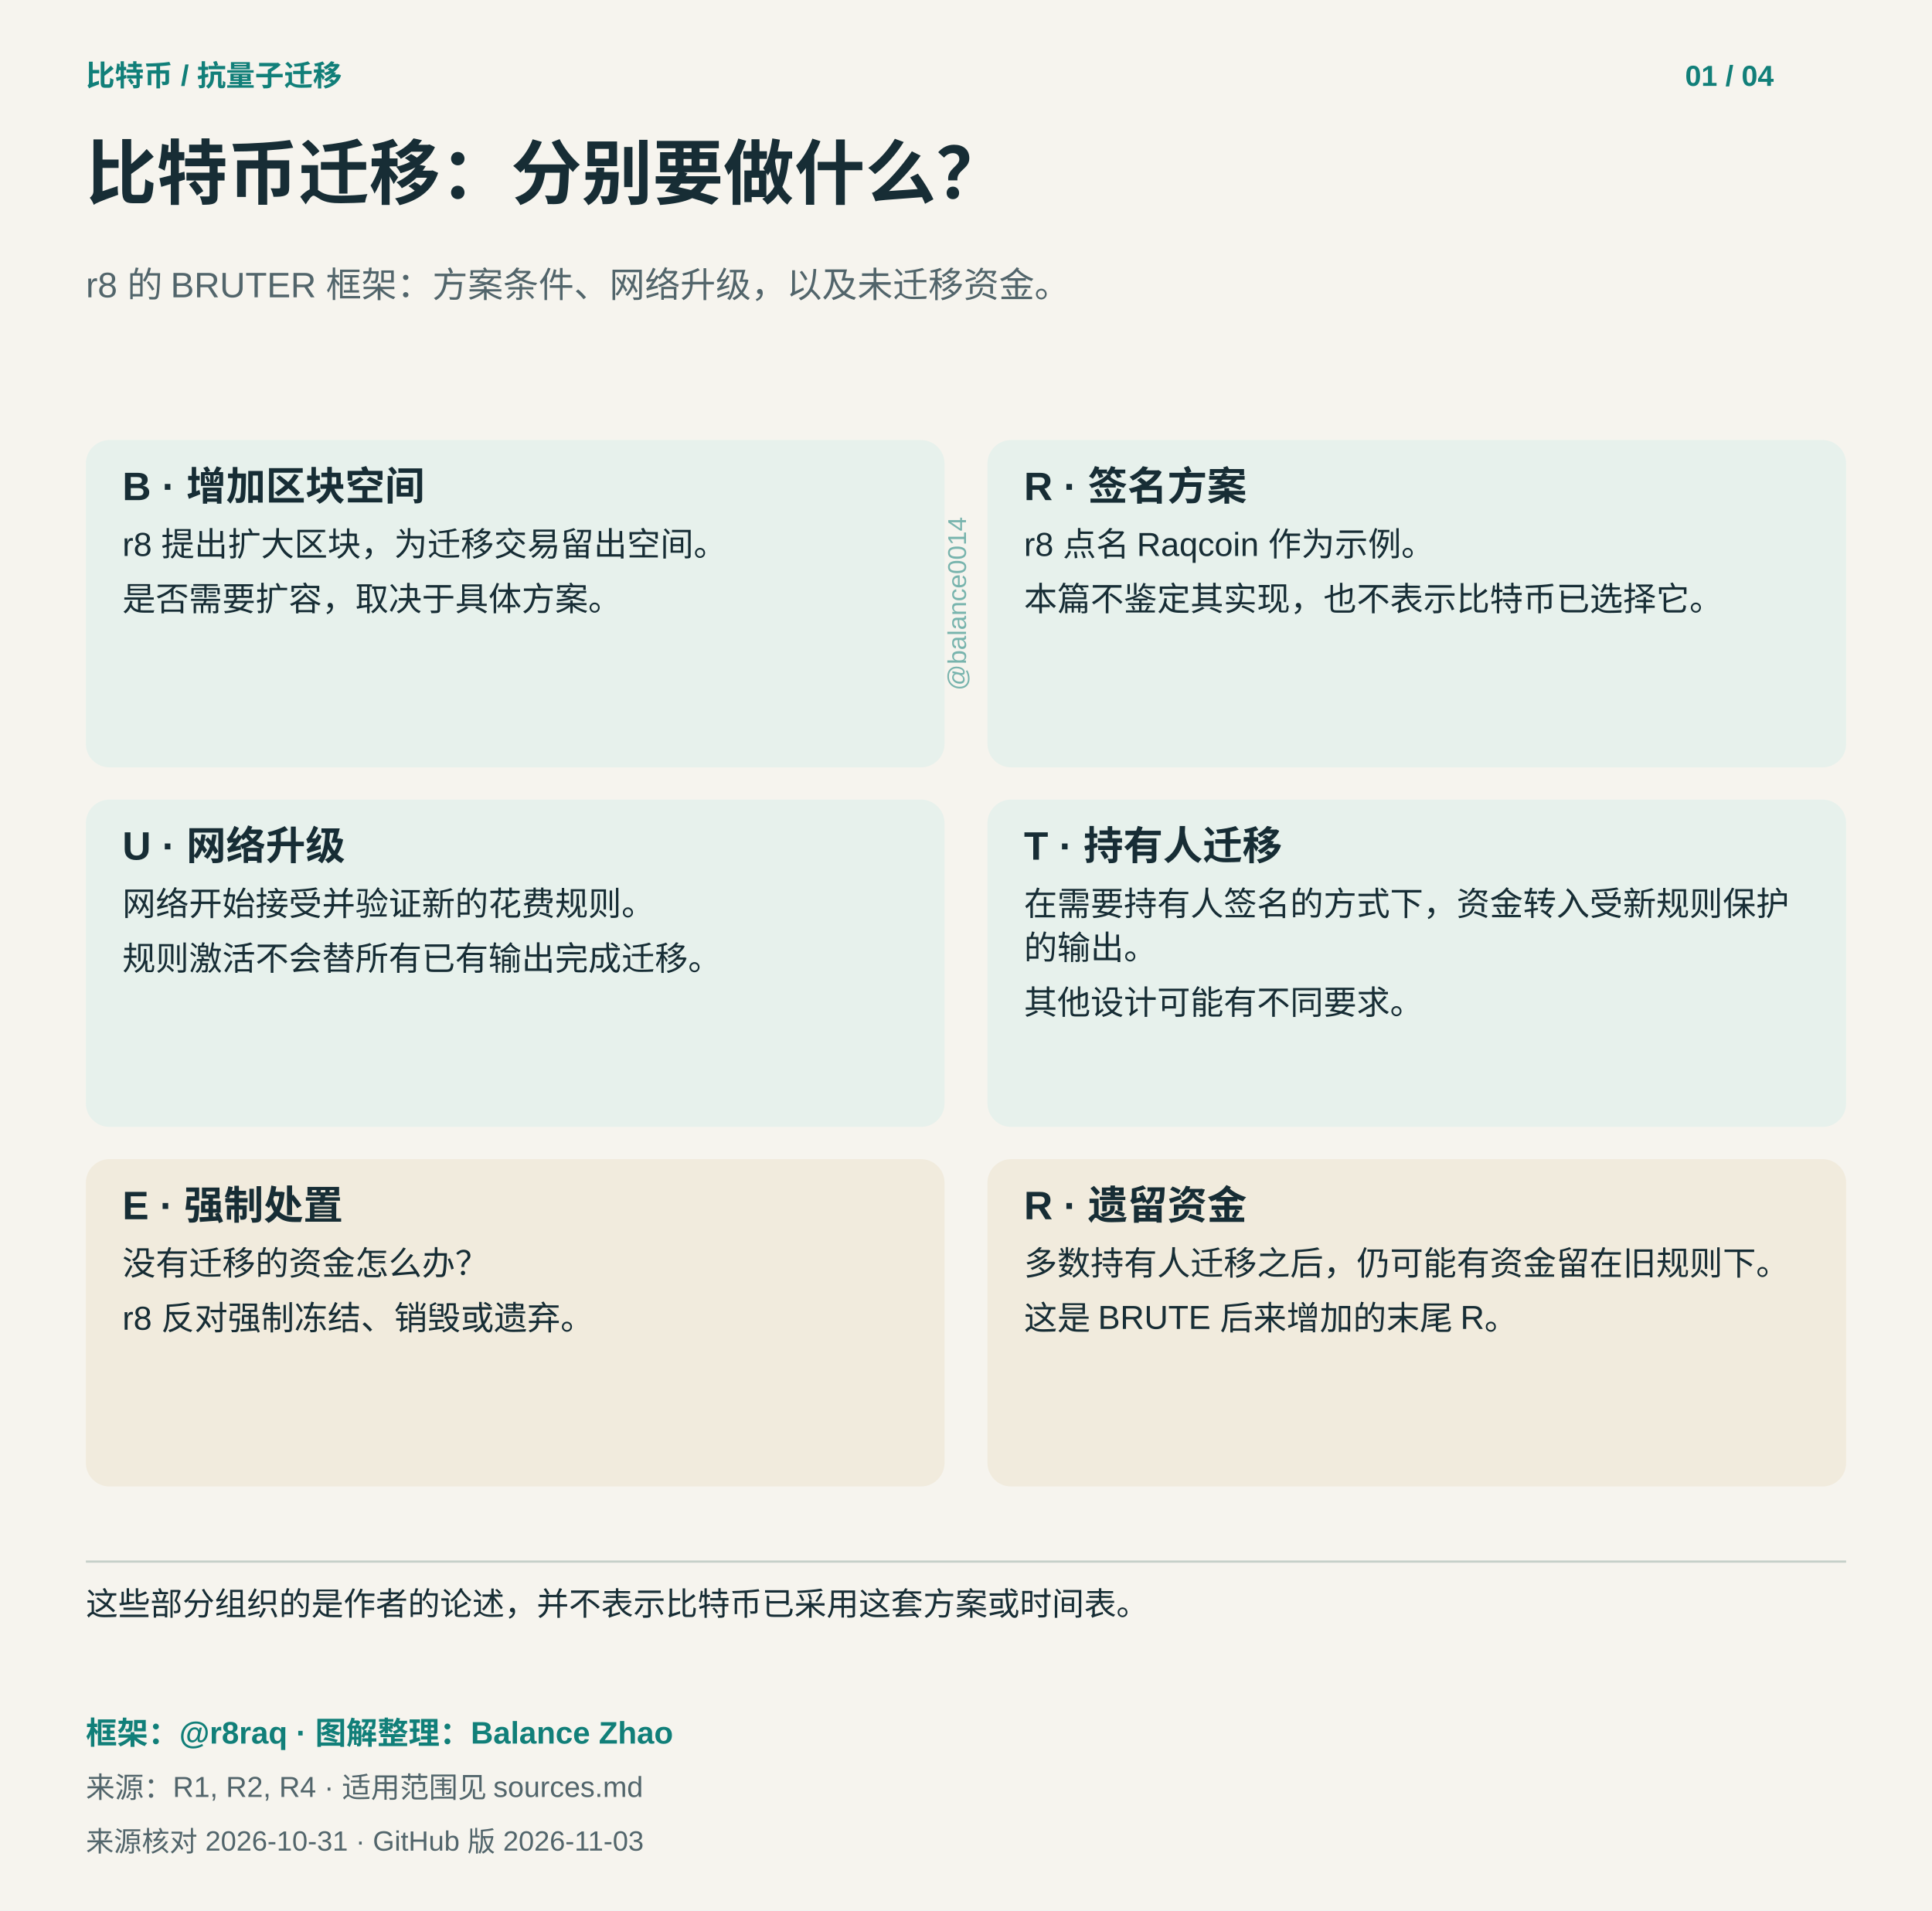
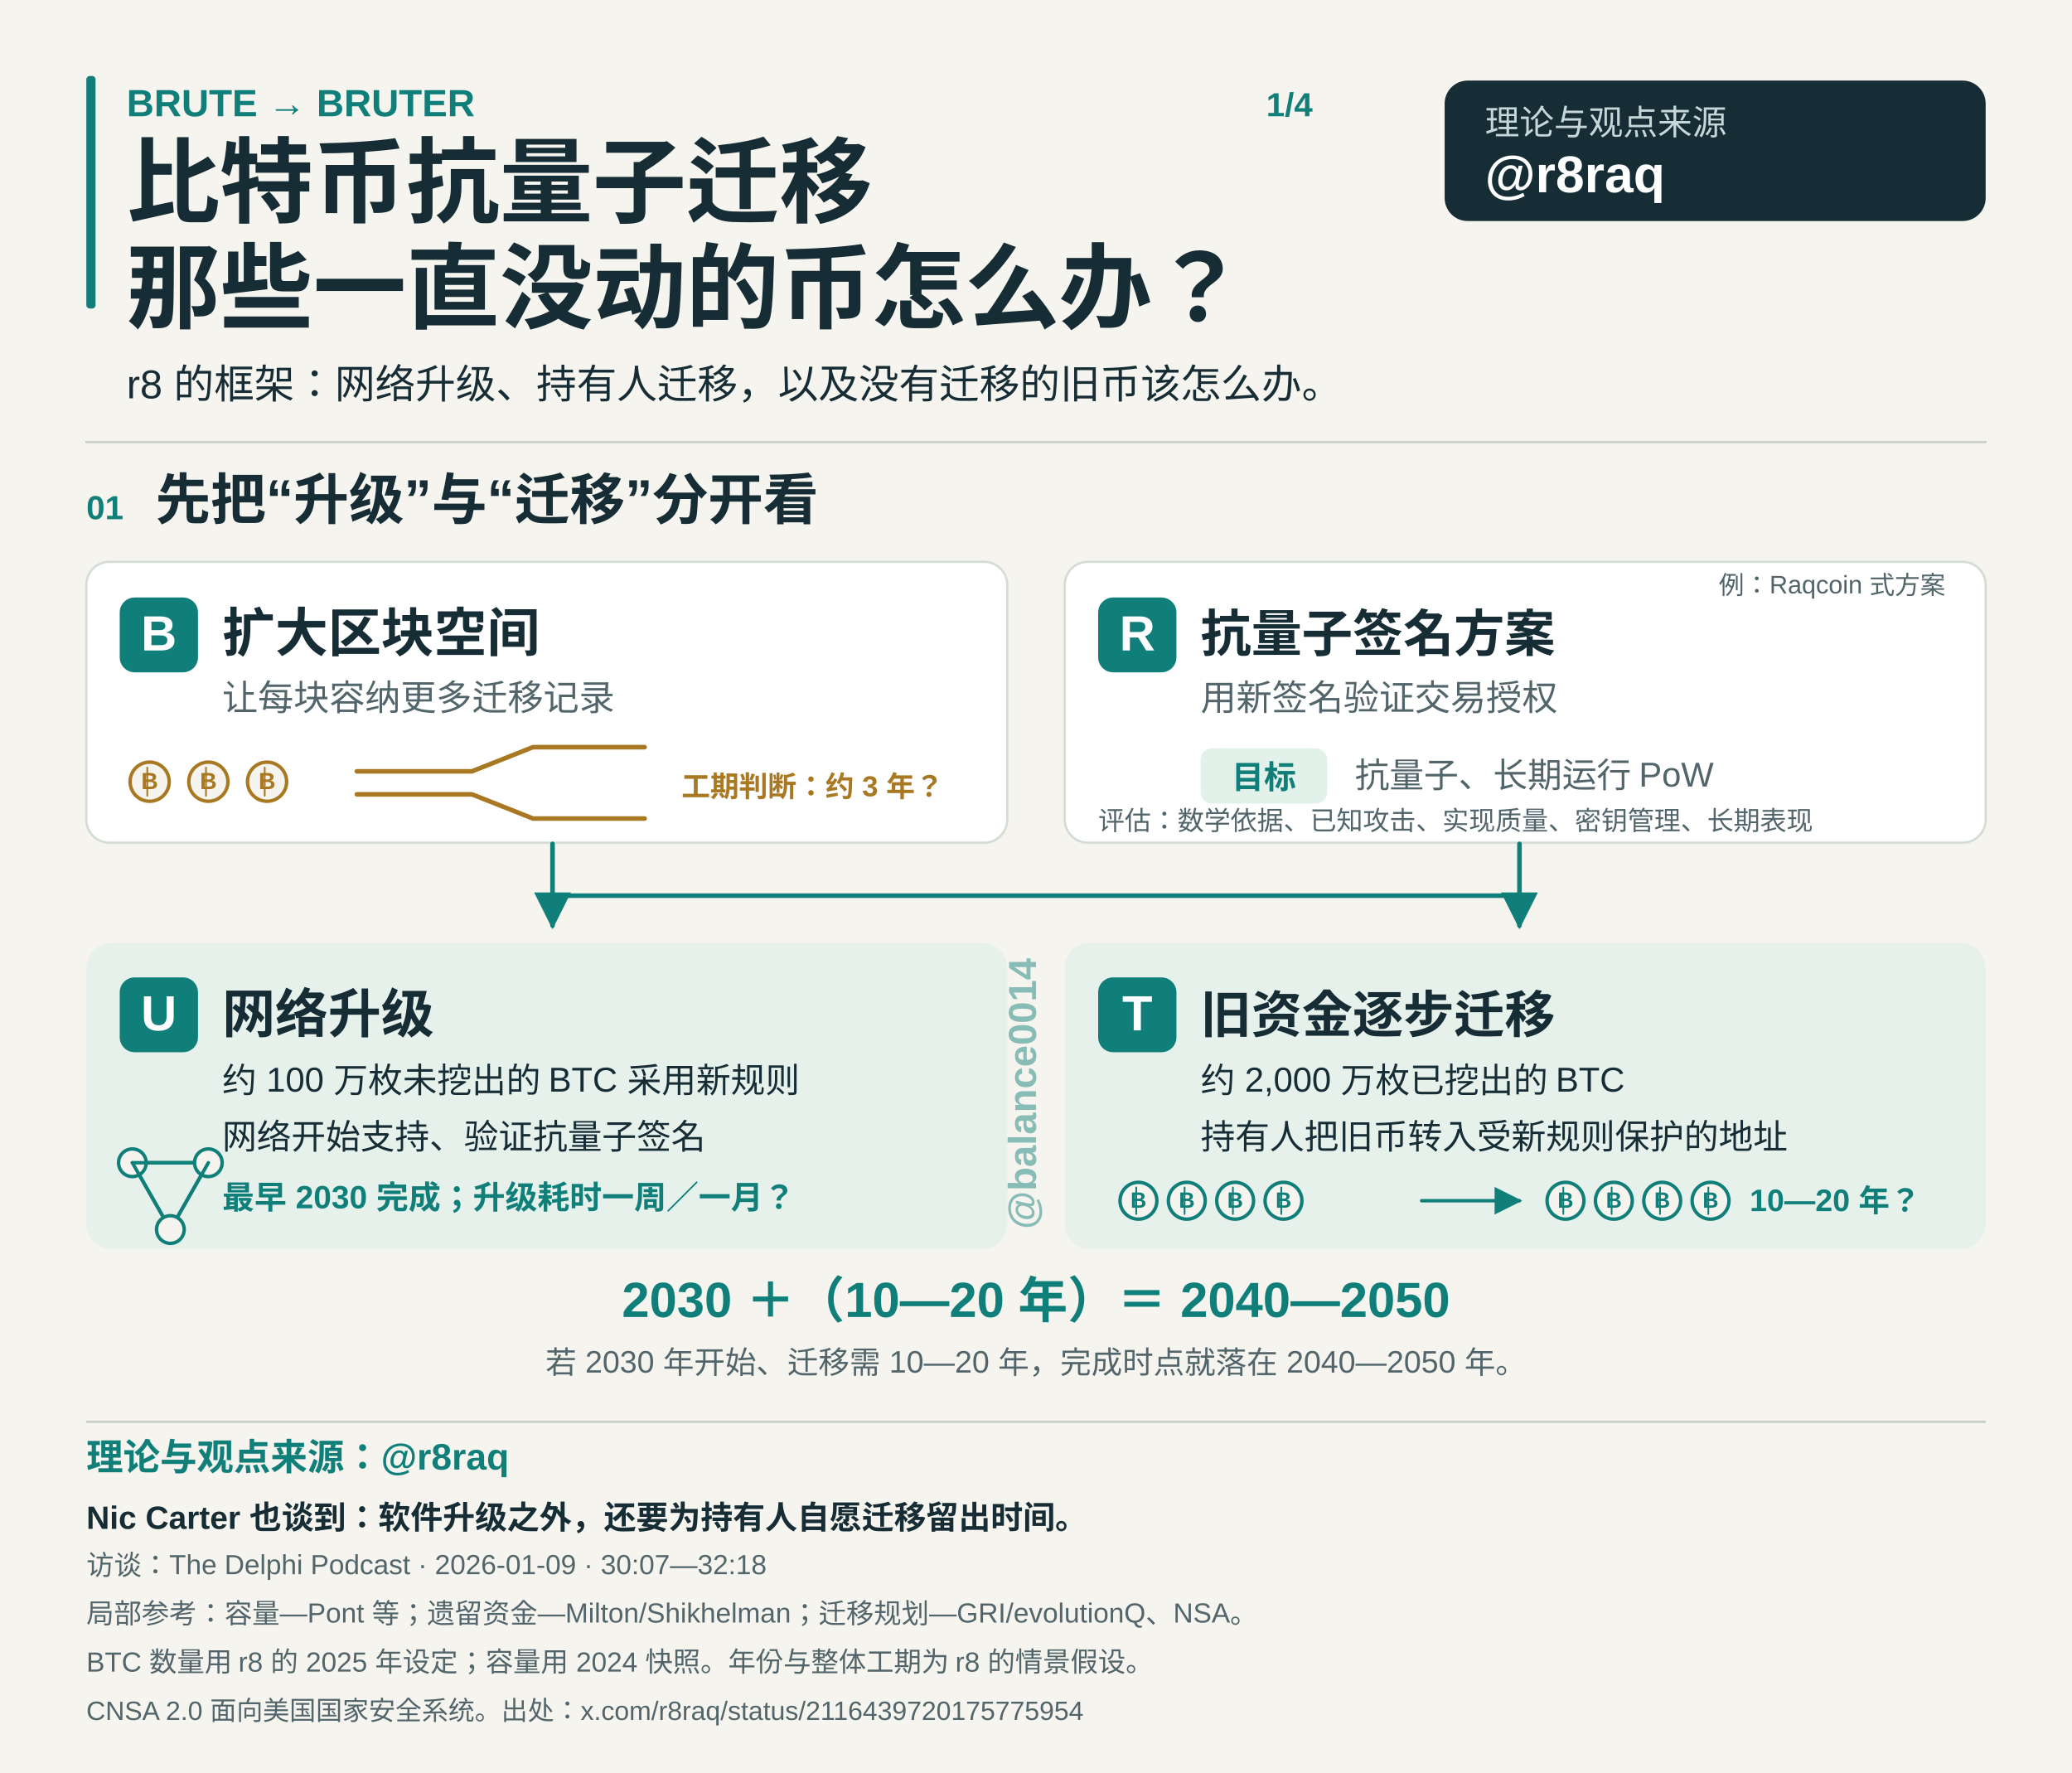
- <svg xmlns="http://www.w3.org/2000/svg" width="1800" height="1780" viewBox="0 0 1800 1780">
-   <rect width="1800" height="1780" fill="#F6F4EE" />
-   <g font-family="Arial, PingFang SC, Noto Sans CJK SC, sans-serif">
-     <text x="80" y="80" font-size="27" font-weight="700" fill="#117F79">比特币 / 抗量子迁移</text>
-     <text x="1570" y="80" font-size="27" font-weight="700" fill="#117F79">01 / 04</text>
-     <text x="80" y="185" font-size="66" font-weight="700" fill="#172D35">比特币迁移：分别要做什么？</text>
-     <text x="80" y="277" font-size="33" font-weight="400" fill="#52656B">r8 的 BRUTER 框架：方案条件、网络升级，以及未迁移资金。</text>
-     <rect x="80.0" y="410" width="800.0" height="305" rx="22" fill="#E7F1EC" />
-     <text x="114.0" y="466" font-size="37" font-weight="700" fill="#172D35">B · 增加区块空间</text>
-     <text x="114.0" y="518" font-size="31" font-weight="400" fill="#172D35">r8 提出扩大区块，为迁移交易留出空间。</text>
-     <text x="114.0" y="569" font-size="31" font-weight="400" fill="#172D35">是否需要扩容，取决于具体方案。</text>
-     <rect x="920.0" y="410" width="800.0" height="305" rx="22" fill="#E7F1EC" />
-     <text x="954.0" y="466" font-size="37" font-weight="700" fill="#172D35">R · 签名方案</text>
-     <text x="954.0" y="518" font-size="31" font-weight="400" fill="#172D35">r8 点名 Raqcoin 作为示例。</text>
-     <text x="954.0" y="569" font-size="31" font-weight="400" fill="#172D35">本篇不鉴定其实现，也不表示比特币已选择它。</text>
-     <rect x="80.0" y="745" width="800.0" height="305" rx="22" fill="#E7F1EC" />
-     <text x="114.0" y="801" font-size="37" font-weight="700" fill="#172D35">U · 网络升级</text>
-     <text x="114.0" y="853" font-size="31" font-weight="400" fill="#172D35">网络开始接受并验证新的花费规则。</text>
-     <text x="114.0" y="904" font-size="31" font-weight="400" fill="#172D35">规则激活不会替所有已有输出完成迁移。</text>
-     <rect x="920.0" y="745" width="800.0" height="305" rx="22" fill="#E7F1EC" />
-     <text x="954.0" y="801" font-size="37" font-weight="700" fill="#172D35">T · 持有人迁移</text>
-     <text x="954.0" y="853" font-size="31" font-weight="400" fill="#172D35">在需要持有人签名的方式下，资金转入受新规则保护</text>
-     <text x="954.0" y="894" font-size="31" font-weight="400" fill="#172D35">的输出。</text>
-     <text x="954.0" y="945" font-size="31" font-weight="400" fill="#172D35">其他设计可能有不同要求。</text>
-     <rect x="80.0" y="1080" width="800.0" height="305" rx="22" fill="#F1EBDD" />
-     <text x="114.0" y="1136" font-size="37" font-weight="700" fill="#172D35">E · 强制处置</text>
-     <text x="114.0" y="1188" font-size="31" font-weight="400" fill="#172D35">没有迁移的资金怎么办？</text>
-     <text x="114.0" y="1239" font-size="31" font-weight="400" fill="#172D35">r8 反对强制冻结、销毁或遗弃。</text>
-     <rect x="920.0" y="1080" width="800.0" height="305" rx="22" fill="#F1EBDD" />
-     <text x="954.0" y="1136" font-size="37" font-weight="700" fill="#172D35">R · 遗留资金</text>
-     <text x="954.0" y="1188" font-size="31" font-weight="400" fill="#172D35">多数持有人迁移之后，仍可能有资金留在旧规则下。</text>
-     <text x="954.0" y="1239" font-size="31" font-weight="400" fill="#172D35">这是 BRUTE 后来增加的末尾 R。</text>
-     <text x="900" y="562.5" transform="rotate(-90 900 562.5)" text-anchor="middle" font-size="24" fill="#117F79" opacity="0.55">@balance0014</text>
-     <path d="M80 1455 H1720" stroke="#C5CFC8" stroke-width="2" />
-     <text x="80" y="1505" font-size="30" font-weight="400" fill="#172D35">这些部分组织的是作者的论述，并不表示比特币已采用这套方案或时间表。</text>
-     <text x="80" y="1625" font-size="29" font-weight="700" fill="#117F79">框架：@r8raq · 图解整理：Balance Zhao</text>
-     <text x="80" y="1675" font-size="27" font-weight="400" fill="#52656B">来源：R1, R2, R4 · 适用范围见 sources.md</text>
-     <text x="80" y="1725" font-size="26" font-weight="400" fill="#52656B">来源核对 2026-10-31 · GitHub 版 2026-11-03</text>
+ <svg xmlns="http://www.w3.org/2000/svg" width="1800" height="1540" viewBox="0 0 1800 1540">
+   <rect width="1800" height="1540" fill="#F6F4EE" />
+   <svg x="0" y="0" width="1800" height="1220" viewBox="0 0 1800 1220" overflow="hidden">
+     <defs>
+       <marker id="ink" viewBox="0 0 10 10" refX="9" refY="5" markerWidth="8" markerHeight="8" orient="auto-start-reverse">
+         <path d="M 0 0 L 10 5 L 0 10 z" fill="#172D35" />
+       </marker>
+       <marker id="teal" viewBox="0 0 10 10" refX="9" refY="5" markerWidth="8" markerHeight="8" orient="auto-start-reverse">
+         <path d="M 0 0 L 10 5 L 0 10 z" fill="#117F79" />
+       </marker>
+       <marker id="red" viewBox="0 0 10 10" refX="9" refY="5" markerWidth="8" markerHeight="8" orient="auto-start-reverse">
+         <path d="M 0 0 L 10 5 L 0 10 z" fill="#C94F3D" />
+       </marker>
+     </defs>
+     <g font-family="PingFang SC, Heiti SC, Arial, sans-serif">
+       <rect x="0" y="0" width="1800" height="4880" rx="0" fill="#F6F4EE" stroke="none" stroke-width="2" />
+       <rect x="75" y="66" width="8" height="202" rx="3" fill="#117F79" stroke="none" stroke-width="2" />
+       <text x="110" y="101" font-size="33" font-weight="650" fill="#117F79" text-anchor="start">BRUTE → BRUTER</text>
+       <text x="110" y="187" font-size="81" font-weight="650" fill="#172D35" text-anchor="start">比特币抗量子迁移</text>
+       <text x="110" y="279" font-size="81" font-weight="650" fill="#172D35" text-anchor="start">那些一直没动的币怎么办？</text>
+       <rect x="1255" y="70" width="470" height="122" rx="20" fill="#172D35" stroke="none" stroke-width="2" />
+       <text x="1290" y="117" font-size="30" font-weight="400" fill="#C5D7D9" text-anchor="start">理论与观点来源</text>
+       <text x="1290" y="167" font-size="45" font-weight="650" fill="#FFFFFF" text-anchor="start">@r8raq</text>
+       <text x="110" y="346" font-size="35" font-weight="500" fill="#172D35" text-anchor="start">r8 的框架：网络升级、持有人迁移，以及没有迁移的旧币该怎么办。</text>
+       <path d="M75 384 L1725 384" fill="none" stroke="#CAD1CB" stroke-width="2" stroke-linecap="round" stroke-linejoin="round" />
+       <text x="75" y="451" font-size="29" font-weight="700" fill="#117F79" text-anchor="start">01</text>
+       <text x="135" y="451" font-size="48" font-weight="650" fill="#172D35" text-anchor="start">先把“升级”与“迁移”分开看</text>
+       <rect x="75" y="488" width="800" height="244" rx="20" fill="#FFFFFF" stroke="#D3DDD6" stroke-width="2" />
+       <rect x="104" y="519" width="68" height="65" rx="13" fill="#117F79" stroke="none" stroke-width="2" />
+       <text x="138" y="565" font-size="43" font-weight="700" fill="#FFFFFF" text-anchor="middle">B</text>
+       <text x="193" y="566" font-size="46" font-weight="650" fill="#172D35" text-anchor="start">扩大区块空间</text>
+       <text x="193" y="617" font-size="31" font-weight="400" fill="#52656B" text-anchor="start">让每块容纳更多迁移记录</text>
+       <circle cx="130" cy="679" r="17" fill="#F6F4EE" stroke="#A97822" stroke-width="3" />
+       <text x="130" y="685.46" font-size="20.4" font-weight="600" fill="#A97822" text-anchor="middle">B</text>
+       <path d="M127.96 666.76 L127.96 691.24" fill="none" stroke="#A97822" stroke-width="1.5" stroke-linecap="round" stroke-linejoin="round" />
+       <circle cx="181" cy="679" r="17" fill="#F6F4EE" stroke="#A97822" stroke-width="3" />
+       <text x="181" y="685.46" font-size="20.4" font-weight="600" fill="#A97822" text-anchor="middle">B</text>
+       <path d="M178.96 666.76 L178.96 691.24" fill="none" stroke="#A97822" stroke-width="1.5" stroke-linecap="round" stroke-linejoin="round" />
+       <circle cx="232" cy="679" r="17" fill="#F6F4EE" stroke="#A97822" stroke-width="3" />
+       <text x="232" y="685.46" font-size="20.4" font-weight="600" fill="#A97822" text-anchor="middle">B</text>
+       <path d="M229.96 666.76 L229.96 691.24" fill="none" stroke="#A97822" stroke-width="1.5" stroke-linecap="round" stroke-linejoin="round" />
+       <path d="M310 670 L410 670 L463 649 L560 649" fill="none" stroke="#A97822" stroke-width="4" stroke-linecap="round" stroke-linejoin="round" />
+       <path d="M310 690 L410 690 L463 711 L560 711" fill="none" stroke="#A97822" stroke-width="4" stroke-linecap="round" stroke-linejoin="round" />
+       <text x="592" y="692" font-size="25" font-weight="550" fill="#A97822" text-anchor="start">工期判断：约 3 年？</text>
+       <rect x="925" y="488" width="800" height="244" rx="20" fill="#FFFFFF" stroke="#D3DDD6" stroke-width="2" />
+       <rect x="954" y="519" width="68" height="65" rx="13" fill="#117F79" stroke="none" stroke-width="2" />
+       <text x="988" y="565" font-size="43" font-weight="700" fill="#FFFFFF" text-anchor="middle">R</text>
+       <text x="1043" y="566" font-size="44" font-weight="650" fill="#172D35" text-anchor="start">抗量子签名方案</text>
+       <text x="1690" y="516" font-size="22" font-weight="400" fill="#52656B" text-anchor="end">例：Raqcoin 式方案</text>
+       <text x="1043" y="617" font-size="31" font-weight="400" fill="#52656B" text-anchor="start">用新签名验证交易授权</text>
+       <rect x="1043" y="650" width="110" height="48" rx="10" fill="#E3F1EB" stroke="none" stroke-width="2" />
+       <text x="1098" y="685" font-size="28" font-weight="550" fill="#117F79" text-anchor="middle">目标</text>
+       <text x="1177" y="684" font-size="30" font-weight="400" fill="#52656B" text-anchor="start">抗量子、长期运行 PoW</text>
+       <text x="954" y="721" font-size="23" font-weight="400" fill="#52656B" text-anchor="start">评估：数学依据、已知攻击、实现质量、密钥管理、长期表现</text>
+       <path d="M480 733 L480 778 L1320 778 L1320 733" fill="none" stroke="#117F79" stroke-width="4" stroke-linecap="round" stroke-linejoin="round" />
+       <path d="M480 778 L480 804" fill="none" stroke="#117F79" stroke-width="4" stroke-linecap="round" stroke-linejoin="round" marker-end="url(#teal)" />
+       <path d="M1320 778 L1320 804" fill="none" stroke="#117F79" stroke-width="4" stroke-linecap="round" stroke-linejoin="round" marker-end="url(#teal)" />
+       <rect x="75" y="819" width="800" height="266" rx="22" fill="#E7F1EC" stroke="none" stroke-width="2" />
+       <rect x="104" y="849" width="68" height="65" rx="13" fill="#117F79" stroke="none" stroke-width="2" />
+       <text x="138" y="895" font-size="43" font-weight="700" fill="#FFFFFF" text-anchor="middle">U</text>
+       <text x="193" y="897" font-size="46" font-weight="650" fill="#172D35" text-anchor="start">网络升级</text>
+       <text x="193" y="949" font-size="30" font-weight="400" fill="#172D35" text-anchor="start">约 100 万枚未挖出的 BTC 采用新规则</text>
+       <text x="193" y="998" font-size="30" font-weight="400" fill="#172D35" text-anchor="start">网络开始支持、验证抗量子签名</text>
+       <path d="M115 1010 L181 1010" fill="none" stroke="#117F79" stroke-width="3" stroke-linecap="round" stroke-linejoin="round" />
+       <path d="M115 1010 L148 1068" fill="none" stroke="#117F79" stroke-width="3" stroke-linecap="round" stroke-linejoin="round" />
+       <circle cx="115" cy="1010" r="12" fill="#F6F4EE" stroke="#117F79" stroke-width="3" />
+       <path d="M181 1010 L115 1010" fill="none" stroke="#117F79" stroke-width="3" stroke-linecap="round" stroke-linejoin="round" />
+       <path d="M181 1010 L148 1068" fill="none" stroke="#117F79" stroke-width="3" stroke-linecap="round" stroke-linejoin="round" />
+       <circle cx="181" cy="1010" r="12" fill="#F6F4EE" stroke="#117F79" stroke-width="3" />
+       <path d="M148 1068 L115 1010" fill="none" stroke="#117F79" stroke-width="3" stroke-linecap="round" stroke-linejoin="round" />
+       <path d="M148 1068 L181 1010" fill="none" stroke="#117F79" stroke-width="3" stroke-linecap="round" stroke-linejoin="round" />
+       <circle cx="148" cy="1068" r="12" fill="#F6F4EE" stroke="#117F79" stroke-width="3" />
+       <text x="193" y="1050" font-size="28" font-weight="600" fill="#117F79" text-anchor="start">最早 2030 完成；升级耗时一周／一月？</text>
+       <rect x="925" y="819" width="800" height="266" rx="22" fill="#E7F1EC" stroke="none" stroke-width="2" />
+       <rect x="954" y="849" width="68" height="65" rx="13" fill="#117F79" stroke="none" stroke-width="2" />
+       <text x="988" y="895" font-size="43" font-weight="700" fill="#FFFFFF" text-anchor="middle">T</text>
+       <text x="1043" y="897" font-size="44" font-weight="650" fill="#172D35" text-anchor="start">旧资金逐步迁移</text>
+       <text x="1043" y="949" font-size="30" font-weight="400" fill="#172D35" text-anchor="start">约 2,000 万枚已挖出的 BTC</text>
+       <text x="1043" y="998" font-size="30" font-weight="400" fill="#172D35" text-anchor="start">持有人把旧币转入受新规则保护的地址</text>
+       <circle cx="989" cy="1043" r="16" fill="#F6F4EE" stroke="#117F79" stroke-width="3" />
+       <text x="989" y="1049.08" font-size="19.2" font-weight="600" fill="#117F79" text-anchor="middle">B</text>
+       <path d="M987.08 1031.48 L987.08 1054.52" fill="none" stroke="#117F79" stroke-width="1.5" stroke-linecap="round" stroke-linejoin="round" />
+       <circle cx="1031" cy="1043" r="16" fill="#F6F4EE" stroke="#117F79" stroke-width="3" />
+       <text x="1031" y="1049.08" font-size="19.2" font-weight="600" fill="#117F79" text-anchor="middle">B</text>
+       <path d="M1029.08 1031.48 L1029.08 1054.52" fill="none" stroke="#117F79" stroke-width="1.5" stroke-linecap="round" stroke-linejoin="round" />
+       <circle cx="1073" cy="1043" r="16" fill="#F6F4EE" stroke="#117F79" stroke-width="3" />
+       <text x="1073" y="1049.08" font-size="19.2" font-weight="600" fill="#117F79" text-anchor="middle">B</text>
+       <path d="M1071.08 1031.48 L1071.08 1054.52" fill="none" stroke="#117F79" stroke-width="1.5" stroke-linecap="round" stroke-linejoin="round" />
+       <circle cx="1115" cy="1043" r="16" fill="#F6F4EE" stroke="#117F79" stroke-width="3" />
+       <text x="1115" y="1049.08" font-size="19.2" font-weight="600" fill="#117F79" text-anchor="middle">B</text>
+       <path d="M1113.08 1031.48 L1113.08 1054.52" fill="none" stroke="#117F79" stroke-width="1.5" stroke-linecap="round" stroke-linejoin="round" />
+       <path d="M1235 1043 L1320 1043" fill="none" stroke="#117F79" stroke-width="3" stroke-linecap="round" stroke-linejoin="round" marker-end="url(#teal)" />
+       <circle cx="1360" cy="1043" r="16" fill="#F6F4EE" stroke="#117F79" stroke-width="3" />
+       <text x="1360" y="1049.08" font-size="19.2" font-weight="600" fill="#117F79" text-anchor="middle">B</text>
+       <path d="M1358.08 1031.48 L1358.08 1054.52" fill="none" stroke="#117F79" stroke-width="1.5" stroke-linecap="round" stroke-linejoin="round" />
+       <circle cx="1402" cy="1043" r="16" fill="#F6F4EE" stroke="#117F79" stroke-width="3" />
+       <text x="1402" y="1049.08" font-size="19.2" font-weight="600" fill="#117F79" text-anchor="middle">B</text>
+       <path d="M1400.08 1031.48 L1400.08 1054.52" fill="none" stroke="#117F79" stroke-width="1.5" stroke-linecap="round" stroke-linejoin="round" />
+       <circle cx="1444" cy="1043" r="16" fill="#F6F4EE" stroke="#117F79" stroke-width="3" />
+       <text x="1444" y="1049.08" font-size="19.2" font-weight="600" fill="#117F79" text-anchor="middle">B</text>
+       <path d="M1442.08 1031.48 L1442.08 1054.52" fill="none" stroke="#117F79" stroke-width="1.5" stroke-linecap="round" stroke-linejoin="round" />
+       <circle cx="1486" cy="1043" r="16" fill="#F6F4EE" stroke="#117F79" stroke-width="3" />
+       <text x="1486" y="1049.08" font-size="19.2" font-weight="600" fill="#117F79" text-anchor="middle">B</text>
+       <path d="M1484.08 1031.48 L1484.08 1054.52" fill="none" stroke="#117F79" stroke-width="1.5" stroke-linecap="round" stroke-linejoin="round" />
+       <text x="1520" y="1052" font-size="27" font-weight="550" fill="#117F79" text-anchor="start">10—20 年？</text>
+       <text x="900" y="1144" font-size="43" font-weight="650" fill="#117F79" text-anchor="middle">2030 ＋（10—20 年）＝ 2040—2050</text>
+       <text x="900" y="1193" font-size="27" font-weight="400" fill="#52656B" text-anchor="middle">若 2030 年开始、迁移需 10—20 年，完成时点就落在 2040—2050 年。</text>
+       <g transform="translate(0 40)">
+         <text x="75" y="1230" font-size="29" font-weight="700" fill="#117F79" text-anchor="start">02</text>
+         <text x="135" y="1230" font-size="48" font-weight="650" fill="#172D35" text-anchor="start">把迁移工期放到同一条时间轴上</text>
+         <text x="135" y="1278" font-size="29" font-weight="400" fill="#52656B" text-anchor="start">年份与区间为 r8 的情景推演，不代表已确定的破解日期。</text>
+         <path d="M430.0 1351 L430.0 1905" fill="none" stroke="#D7DED8" stroke-width="2" stroke-linecap="round" stroke-linejoin="round" stroke-dasharray="5 10" />
+         <text x="430.0" y="1333" font-size="33" font-weight="600" fill="#172D35" text-anchor="middle">2025</text>
+         <path d="M638.333 1351 L638.333 1905" fill="none" stroke="#D7DED8" stroke-width="2" stroke-linecap="round" stroke-linejoin="round" stroke-dasharray="5 10" />
+         <text x="638.333" y="1333" font-size="33" font-weight="600" fill="#172D35" text-anchor="middle">2030</text>
+         <path d="M846.667 1351 L846.667 1905" fill="none" stroke="#D7DED8" stroke-width="2" stroke-linecap="round" stroke-linejoin="round" stroke-dasharray="5 10" />
+         <text x="846.667" y="1333" font-size="33" font-weight="600" fill="#172D35" text-anchor="middle">2035</text>
+         <path d="M1055.0 1351 L1055.0 1905" fill="none" stroke="#D7DED8" stroke-width="2" stroke-linecap="round" stroke-linejoin="round" stroke-dasharray="5 10" />
+         <text x="1055.0" y="1333" font-size="33" font-weight="600" fill="#172D35" text-anchor="middle">2040</text>
+         <path d="M1263.333 1351 L1263.333 1905" fill="none" stroke="#D7DED8" stroke-width="2" stroke-linecap="round" stroke-linejoin="round" stroke-dasharray="5 10" />
+         <text x="1263.333" y="1333" font-size="33" font-weight="600" fill="#172D35" text-anchor="middle">2045</text>
+         <path d="M1471.667 1351 L1471.667 1905" fill="none" stroke="#D7DED8" stroke-width="2" stroke-linecap="round" stroke-linejoin="round" stroke-dasharray="5 10" />
+         <text x="1471.667" y="1333" font-size="33" font-weight="600" fill="#172D35" text-anchor="middle">2050</text>
+         <path d="M1680.0 1351 L1680.0 1905" fill="none" stroke="#D7DED8" stroke-width="2" stroke-linecap="round" stroke-linejoin="round" stroke-dasharray="5 10" />
+         <text x="1680.0" y="1333" font-size="33" font-weight="600" fill="#172D35" text-anchor="middle">2055</text>
+         <path d="M430 1360 L1680 1360" fill="none" stroke="#172D35" stroke-width="3" stroke-linecap="round" stroke-linejoin="round" />
+         <text x="80" y="1431" font-size="36" font-weight="650" fill="#117F79" text-anchor="start">原有资金迁移</text>
+         <rect x="638.333" y="1387" width="416.667" height="34" rx="8" fill="#B8DCD0" stroke="none" stroke-width="2" />
+         <rect x="638.333" y="1430" width="833.333" height="34" rx="8" fill="#E0ECE5" stroke="#117F79" stroke-width="2" />
+         <text x="650.333" y="1413" font-size="25" font-weight="600" fill="#117F79" text-anchor="start">10 年情景：2030—2040</text>
+         <text x="650.333" y="1457" font-size="25" font-weight="500" fill="#117F79" text-anchor="start">20 年情景：2030—2050</text>
+         <text x="80" y="1522" font-size="36" font-weight="650" fill="#C94F3D" text-anchor="start">现有签名风险</text>
+         <text x="80" y="1568" font-size="25" font-weight="400" fill="#52656B" text-anchor="start">椭圆曲线签名（ECC）</text>
+         <rect x="638.333" y="1498" width="208.333" height="60" rx="10" fill="#F2CFC3" stroke="none" stroke-width="2" />
+         <text x="871.667" y="1538" font-size="26" font-weight="550" fill="#C94F3D" text-anchor="start">2030／2035：r8 设想 ECC 体系受冲击或被淘汰</text>
+         <text x="80" y="1649" font-size="36" font-weight="650" fill="#A97822" text-anchor="start">未迁移资金处置</text>
+         <circle cx="846.667" cy="1619" r="11" fill="#A97822" />
+         <path d="M846.667 1619 L1680 1619" fill="none" stroke="#A97822" stroke-width="5" stroke-linecap="round" stroke-linejoin="round" stroke-dasharray="8 13" />
+         <text x="846.667" y="1680" font-size="28" font-weight="400" fill="#A97822" text-anchor="start">最早 2035 年启动；持续时间未定</text>
+         <text x="80" y="1778" font-size="36" font-weight="650" fill="#C94F3D" text-anchor="start">量子破解情景</text>
+         <rect x="1055.0" y="1722" width="416.667" height="47" rx="10" fill="#E8ABA0" stroke="none" stroke-width="2" />
+         <rect x="1263.333" y="1781" width="416.667" height="47" rx="10" fill="#C94F3D" stroke="none" stroke-width="2" />
+         <text x="1070.0" y="1755" font-size="26" font-weight="550" fill="#172D35" text-anchor="start">2040—2050</text>
+         <text x="1278.333" y="1814" font-size="26" font-weight="550" fill="#FFFFFF" text-anchor="start">2045—2055</text>
+         <text x="430" y="1848" font-size="23" font-weight="400" fill="#52656B" text-anchor="start">最早完成升级、开始迁移：2030 年前后（情景设定）。</text>
+         <rect x="75" y="1860" width="1650" height="122" rx="20" fill="#172D35" stroke="none" stroke-width="2" />
+         <text x="110" y="1908" font-size="29" font-weight="400" fill="#B9CECE" text-anchor="start">r8 担心的时间重叠</text>
+         <text x="110" y="1960" font-size="49" font-weight="600" fill="#FFFFFF" text-anchor="start">迁移、强制处置与量子攻击可能同时发生。</text>
+         <text x="1690" y="1955" font-size="36" font-weight="600" fill="#EBAA96" text-anchor="end">2045—2055</text>
+         <text x="75" y="2070" font-size="29" font-weight="700" fill="#117F79" text-anchor="start">＋</text>
+         <text x="135" y="2070" font-size="48" font-weight="650" fill="#172D35" text-anchor="start">链上容量，只解释迁移时间的一部分</text>
+         <text x="135" y="2118" font-size="29" font-weight="400" fill="#52656B" text-anchor="start">容量影响链上处理速度，方案落地与持有人行动也需要时间。</text>
+         <rect x="75" y="2160" width="800" height="424" rx="20" fill="#FFFFFF" stroke="#D3DDD6" stroke-width="2" />
+         <text x="112" y="2222" font-size="36" font-weight="650" fill="#172D35" text-anchor="start">公开模型中的链上处理下限</text>
+         <text x="112" y="2290" font-size="41" font-weight="650" fill="#117F79" text-anchor="start">186,676,874 ÷ 17,020</text>
+         <text x="112" y="2349" font-size="41" font-weight="650" fill="#117F79" text-anchor="start">× 10 分钟 ≈ 76 天</text>
+         <text x="112" y="2400" font-size="27" font-weight="400" fill="#52656B" text-anchor="start">UTXO 记录数 ÷ 每块处理数 × 每块时间</text>
+         <text x="112" y="2466" font-size="31" font-weight="550" fill="#172D35" text-anchor="start">100% 区块空间：约 76 天</text>
+         <text x="112" y="2520" font-size="30" font-weight="550" fill="#172D35" text-anchor="start">25% 空间：时间 ×4，约 305 天</text>
+         <rect x="925" y="2160" width="800" height="424" rx="22" fill="#E7F1EC" stroke="none" stroke-width="2" />
+         <text x="962" y="2222" font-size="40" font-weight="650" fill="#172D35" text-anchor="start">完整迁移还包括</text>
+         <path d="M990 2273 L990 2515" fill="none" stroke="#117F79" stroke-width="3" stroke-linecap="round" stroke-linejoin="round" />
+         <circle cx="990" cy="2279" r="10" fill="#117F79" />
+         <text x="1030" y="2290" font-size="33" font-weight="500" fill="#172D35" text-anchor="start">方案：选定算法、达成共识</text>
+         <circle cx="990" cy="2349" r="10" fill="#117F79" />
+         <text x="1030" y="2360" font-size="33" font-weight="500" fill="#172D35" text-anchor="start">软件：实现、测试、部署</text>
+         <circle cx="990" cy="2419" r="10" fill="#117F79" />
+         <text x="1030" y="2430" font-size="33" font-weight="500" fill="#172D35" text-anchor="start">用户：实际操作与迁移</text>
+         <circle cx="990" cy="2489" r="10" fill="#117F79" />
+         <text x="1030" y="2500" font-size="33" font-weight="500" fill="#172D35" text-anchor="start">遗留：未能／尚未迁移的币</text>
+         <text x="78" y="2641" font-size="25" font-weight="400" fill="#52656B" text-anchor="start">UTXO＝未花费的交易输出，按记录条数计算；采用 2024 年快照，区块规则保持不变。</text>
+         <text x="78" y="2685" font-size="25" font-weight="400" fill="#52656B" text-anchor="start">极限打包、忽略部分开销、10 分钟／块；只算模型容量下限，不含共识、部署和用户响应。</text>
+         <g transform="translate(0 700)">
+           <text x="75" y="2070" font-size="29" font-weight="700" fill="#117F79" text-anchor="start">03</text>
+           <text x="135" y="2070" font-size="48" font-weight="650" fill="#172D35" text-anchor="start">剩下哪些币，为什么难处理？</text>
+           <circle cx="735" cy="2123" r="15" fill="#F6F4EE" stroke="#A97822" stroke-width="3" />
+           <text x="735" y="2128.7" font-size="18.0" font-weight="600" fill="#A97822" text-anchor="middle">B</text>
+           <path d="M733.2 2112.2 L733.2 2133.8" fill="none" stroke="#A97822" stroke-width="1.5" stroke-linecap="round" stroke-linejoin="round" />
+           <circle cx="777" cy="2123" r="15" fill="#F6F4EE" stroke="#A97822" stroke-width="3" />
+           <text x="777" y="2128.7" font-size="18.0" font-weight="600" fill="#A97822" text-anchor="middle">B</text>
+           <path d="M775.2 2112.2 L775.2 2133.8" fill="none" stroke="#A97822" stroke-width="1.5" stroke-linecap="round" stroke-linejoin="round" />
+           <circle cx="819" cy="2123" r="15" fill="#F6F4EE" stroke="#A97822" stroke-width="3" />
+           <text x="819" y="2128.7" font-size="18.0" font-weight="600" fill="#A97822" text-anchor="middle">B</text>
+           <path d="M817.2 2112.2 L817.2 2133.8" fill="none" stroke="#A97822" stroke-width="1.5" stroke-linecap="round" stroke-linejoin="round" />
+           <circle cx="861" cy="2123" r="15" fill="#F6F4EE" stroke="#A97822" stroke-width="3" />
+           <text x="861" y="2128.7" font-size="18.0" font-weight="600" fill="#A97822" text-anchor="middle">B</text>
+           <path d="M859.2 2112.2 L859.2 2133.8" fill="none" stroke="#A97822" stroke-width="1.5" stroke-linecap="round" stroke-linejoin="round" />
+           <circle cx="903" cy="2123" r="15" fill="#F6F4EE" stroke="#A97822" stroke-width="3" />
+           <text x="903" y="2128.7" font-size="18.0" font-weight="600" fill="#A97822" text-anchor="middle">B</text>
+           <path d="M901.2 2112.2 L901.2 2133.8" fill="none" stroke="#A97822" stroke-width="1.5" stroke-linecap="round" stroke-linejoin="round" />
+           <circle cx="945" cy="2123" r="15" fill="#F6F4EE" stroke="#A97822" stroke-width="3" />
+           <text x="945" y="2128.7" font-size="18.0" font-weight="600" fill="#A97822" text-anchor="middle">B</text>
+           <path d="M943.2 2112.2 L943.2 2133.8" fill="none" stroke="#A97822" stroke-width="1.5" stroke-linecap="round" stroke-linejoin="round" />
+           <circle cx="987" cy="2123" r="15" fill="#F6F4EE" stroke="#A97822" stroke-width="3" />
+           <text x="987" y="2128.7" font-size="18.0" font-weight="600" fill="#A97822" text-anchor="middle">B</text>
+           <path d="M985.2 2112.2 L985.2 2133.8" fill="none" stroke="#A97822" stroke-width="1.5" stroke-linecap="round" stroke-linejoin="round" />
+           <circle cx="1029" cy="2123" r="15" fill="#F6F4EE" stroke="#A97822" stroke-width="3" />
+           <text x="1029" y="2128.7" font-size="18.0" font-weight="600" fill="#A97822" text-anchor="middle">B</text>
+           <path d="M1027.2 2112.2 L1027.2 2133.8" fill="none" stroke="#A97822" stroke-width="1.5" stroke-linecap="round" stroke-linejoin="round" />
+           <circle cx="1071" cy="2123" r="15" fill="#F6F4EE" stroke="#A97822" stroke-width="3" />
+           <text x="1071" y="2128.7" font-size="18.0" font-weight="600" fill="#A97822" text-anchor="middle">B</text>
+           <path d="M1069.2 2112.2 L1069.2 2133.8" fill="none" stroke="#A97822" stroke-width="1.5" stroke-linecap="round" stroke-linejoin="round" />
+           <path d="M900 2146 L900 2174 M480 2174 L1320 2174 M480 2174 L480 2200 M1320 2174 L1320 2200" fill="none" stroke="#A97822" stroke-width="4" stroke-linecap="round" stroke-linejoin="round" />
+           <rect x="75" y="2214" width="800" height="640" rx="22" fill="#F4E6DA" stroke="none" stroke-width="2" />
+           <rect x="104" y="2244" width="68" height="65" rx="13" fill="#C94F3D" stroke="none" stroke-width="2" />
+           <text x="138" y="2290" font-size="43" font-weight="700" fill="#FFFFFF" text-anchor="middle">E</text>
+           <text x="193" y="2292" font-size="41" font-weight="650" fill="#172D35" text-anchor="start">强制处置的难题</text>
+           <text x="112" y="2354" font-size="32" font-weight="600" fill="#117F79" text-anchor="start">保留这些旧币的原有规则</text>
+           <text x="112" y="2403" font-size="29" font-weight="400" fill="#172D35" text-anchor="start">若攻击者具备相应量子破解能力，</text>
+           <text x="112" y="2446" font-size="29" font-weight="400" fill="#172D35" text-anchor="start">未受新规则保护的币仍可能被盗。</text>
+           <text x="112" y="2504" font-size="32" font-weight="600" fill="#C94F3D" text-anchor="start">强制改变这些旧币的规则</text>
+           <text x="112" y="2553" font-size="30" font-weight="400" fill="#172D35" text-anchor="start">冻结／删除／销毁／分叉后遗弃</text>
+           <text x="112" y="2600" font-size="29" font-weight="400" fill="#172D35" text-anchor="start">也可能影响仍可控制但未迁移者的权益。</text>
+           <text x="112" y="2665" font-size="29" font-weight="600" fill="#C94F3D" text-anchor="start">r8 反对：对象难定义、机制不可行、不公平。</text>
+           <text x="112" y="2724" font-size="29" font-weight="400" fill="#172D35" text-anchor="start">至少迁移五年后，再开始处置（r8 情景）</text>
+           <text x="112" y="2785" font-size="47" font-weight="650" fill="#C94F3D" text-anchor="start">2030 ＋ 5 ＝ 2035</text>
+           <text x="112" y="2828" font-size="28" font-weight="550" fill="#C94F3D" text-anchor="start">最早 2035 启动；处置工期判断 10—20 年？</text>
+           <rect x="925" y="2214" width="800" height="640" rx="22" fill="#F1EBDD" stroke="none" stroke-width="2" />
+           <rect x="954" y="2244" width="68" height="65" rx="13" fill="#A97822" stroke="none" stroke-width="2" />
+           <text x="988" y="2290" font-size="43" font-weight="700" fill="#FFFFFF" text-anchor="middle">R</text>
+           <text x="1043" y="2292" font-size="39" font-weight="650" fill="#172D35" text-anchor="start">遗留资金到底指什么？</text>
+           <text x="962" y="2354" font-size="31" font-weight="400" fill="#172D35" text-anchor="start">仍未迁移、仍受旧签名规则控制的币。</text>
+           <text x="962" y="2408" font-size="29" font-weight="400" fill="#172D35" text-anchor="start">例如：被认为与中本聪有关的早期币。</text>
+           <text x="962" y="2455" font-size="29" font-weight="400" fill="#52656B" text-anchor="start">能否控制，不能只凭“长期没动”判断。</text>
+           <text x="962" y="2510" font-size="30" font-weight="600" fill="#172D35" text-anchor="start">没有迁移，可能是：</text>
+           <text x="962" y="2562" font-size="29" font-weight="400" fill="#172D35" text-anchor="start">① 所需密钥已无法找回，不能自行签名。</text>
+           <text x="962" y="2614" font-size="29" font-weight="400" fill="#172D35" text-anchor="start">② 仍能控制，但持有人离线或尚未操作。</text>
+           <rect x="954" y="2650" width="740" height="70" rx="14" fill="#E5D8BB" stroke="none" stroke-width="2" />
+           <text x="979" y="2698" font-size="35" font-weight="650" fill="#A97822" text-anchor="start">长期未动 ≠ 私钥已丢失</text>
+           <text x="962" y="2760" font-size="29" font-weight="400" fill="#172D35" text-anchor="start">多数完成迁移，仍可能剩下未迁移资金。</text>
+           <circle cx="986" cy="2810" r="18" fill="#F6F4EE" stroke="#A97822" stroke-width="3" />
+           <text x="986" y="2816.84" font-size="21.6" font-weight="600" fill="#A97822" text-anchor="middle">B</text>
+           <path d="M983.84 2797.04 L983.84 2822.96" fill="none" stroke="#A97822" stroke-width="1.5" stroke-linecap="round" stroke-linejoin="round" />
+           <circle cx="1033" cy="2810" r="18" fill="#F6F4EE" stroke="#A97822" stroke-width="3" />
+           <text x="1033" y="2816.84" font-size="21.6" font-weight="600" fill="#A97822" text-anchor="middle">B</text>
+           <path d="M1030.84 2797.04 L1030.84 2822.96" fill="none" stroke="#A97822" stroke-width="1.5" stroke-linecap="round" stroke-linejoin="round" />
+           <circle cx="1080" cy="2810" r="18" fill="#F6F4EE" stroke="#A97822" stroke-width="3" />
+           <text x="1080" y="2816.84" font-size="21.6" font-weight="600" fill="#A97822" text-anchor="middle">B</text>
+           <path d="M1077.84 2797.04 L1077.84 2822.96" fill="none" stroke="#A97822" stroke-width="1.5" stroke-linecap="round" stroke-linejoin="round" />
+           <circle cx="1127" cy="2810" r="18" fill="#F6F4EE" stroke="#A97822" stroke-width="3" />
+           <text x="1127" y="2816.84" font-size="21.6" font-weight="600" fill="#A97822" text-anchor="middle">B</text>
+           <path d="M1124.84 2797.04 L1124.84 2822.96" fill="none" stroke="#A97822" stroke-width="1.5" stroke-linecap="round" stroke-linejoin="round" />
+           <text x="1218" y="2823" font-size="29" font-weight="600" fill="#A97822" text-anchor="start">“大多数”不等于“全部”</text>
+           <text x="78" y="2905" font-size="28" font-weight="400" fill="#52656B" text-anchor="start">在需要持有人签名迁移的方案下，协议升级不能替所有人完成迁移操作。</text>
+           <text x="78" y="2949" font-size="28" font-weight="400" fill="#52656B" text-anchor="start">大多数资金迁移成功，并没有自动解决剩余资金的归属和处置问题。</text>
+         </g>
+       </g>
+     </g>
+   </svg>
+   <text x="1100" y="101" font-family="Arial, sans-serif" font-size="29" fill="#117F79" font-weight="650">1/4</text>
+   <text x="900" y="950" transform="rotate(-90 900 950)" font-family="Arial, sans-serif" text-anchor="middle" font-size="34" font-weight="600" fill="#117F79" opacity="0.48">@balance0014</text>
+   <g font-family="PingFang SC, Heiti SC, Arial, sans-serif">
+     <path d="M75 1235 L1725 1235" stroke="#C5CFC8" stroke-width="2" />
+     <text x="75" y="1277" font-size="32" fill="#117F79" font-weight="650">理论与观点来源：@r8raq</text>
+     <text x="75" y="1328" font-size="28" fill="#172D35" font-weight="550">Nic Carter 也谈到：软件升级之外，还要为持有人自愿迁移留出时间。</text>
+     <text x="75" y="1368" font-size="24" fill="#52656B">访谈：The Delphi Podcast · 2026-01-09 · 30:07—32:18</text>
+     <text x="75" y="1410" font-size="24" fill="#52656B">局部参考：容量—Pont 等；遗留资金—Milton/Shikhelman；迁移规划—GRI/evolutionQ、NSA。</text>
+     <text x="75" y="1452" font-size="24" fill="#52656B">BTC 数量用 r8 的 2025 年设定；容量用 2024 快照。年份与整体工期为 r8 的情景假设。</text>
+     <text x="75" y="1494" font-size="23" fill="#52656B">CNSA 2.0 面向美国国家安全系统。出处：x.com/r8raq/status/2116439720175775954</text>
  </g>
</svg>
